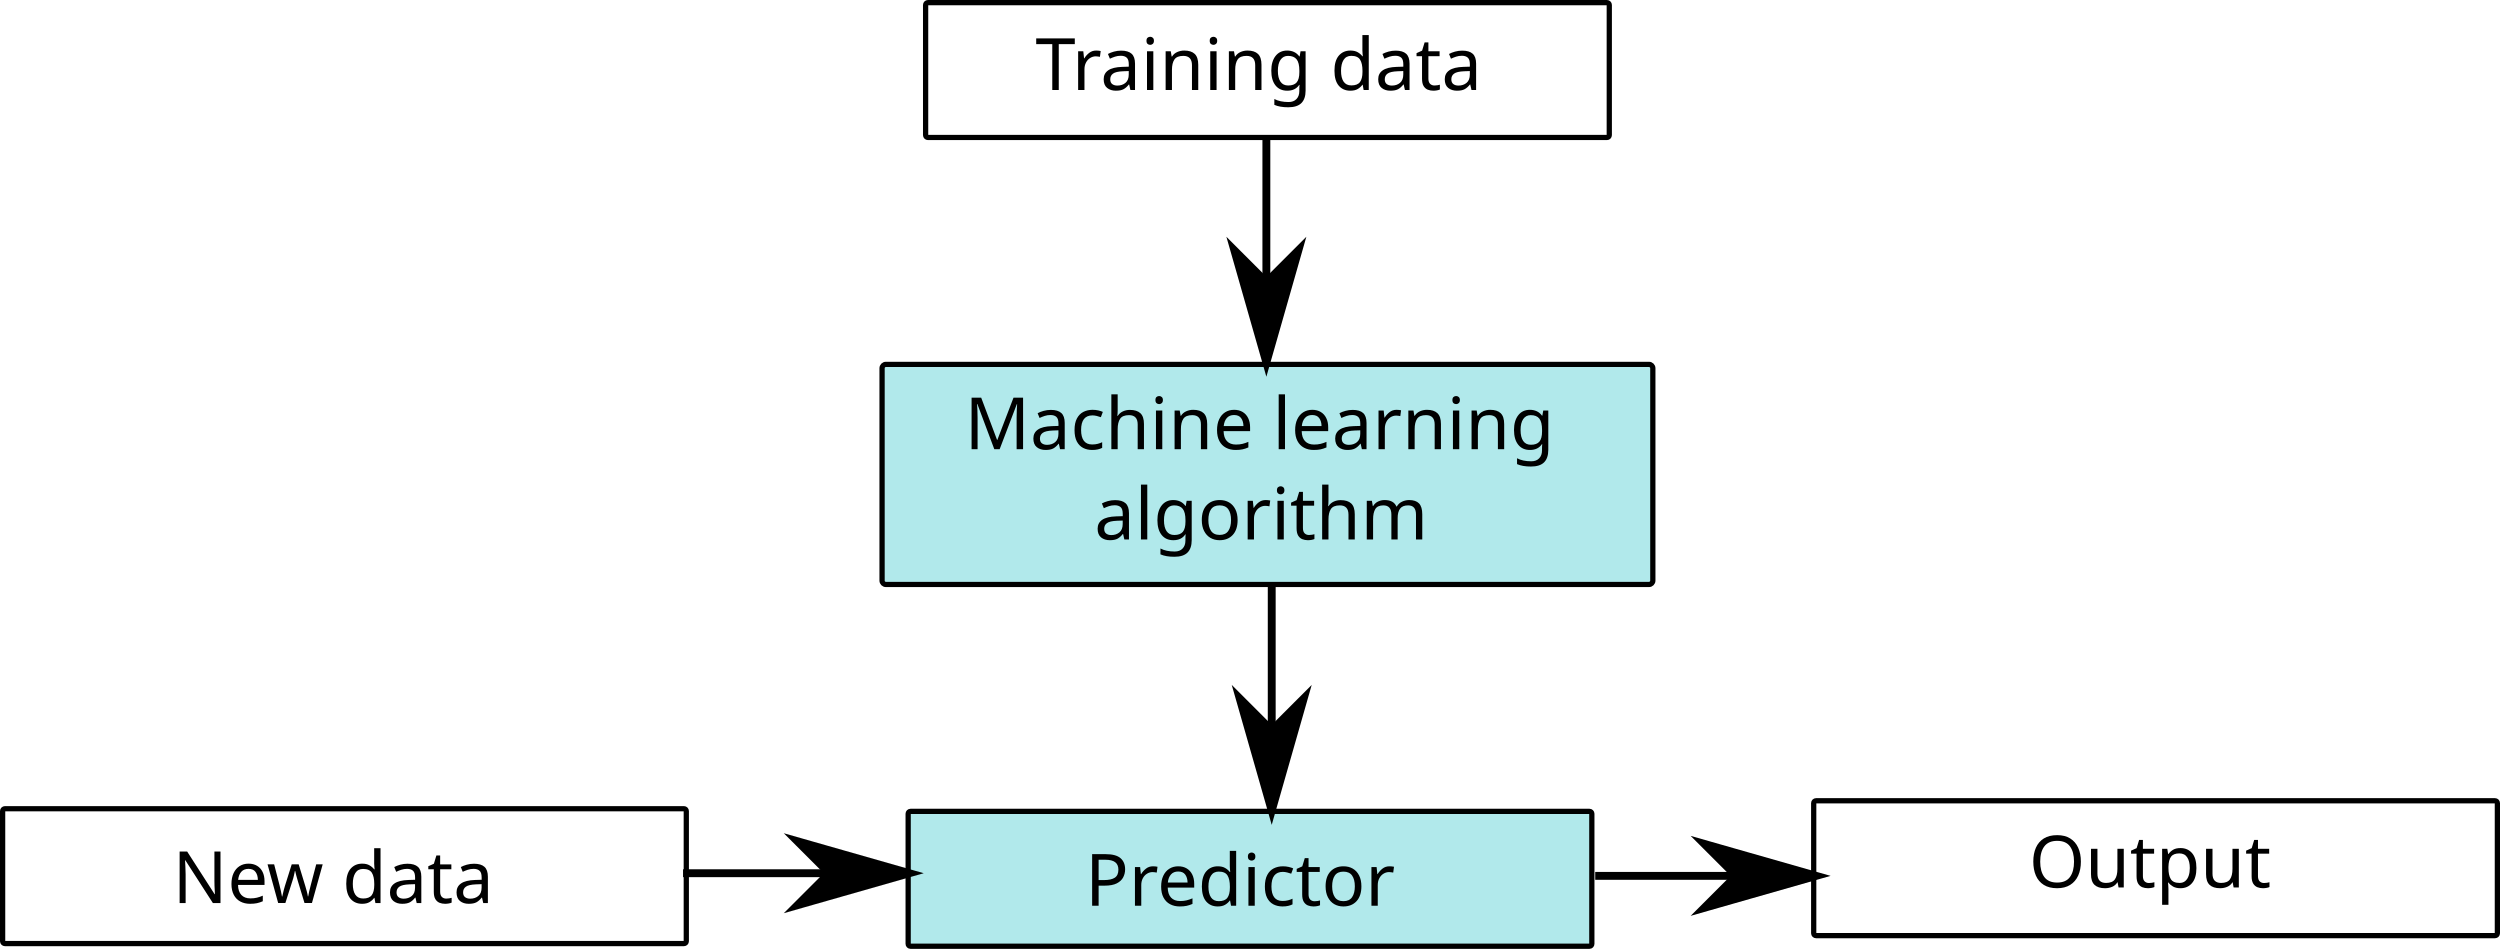
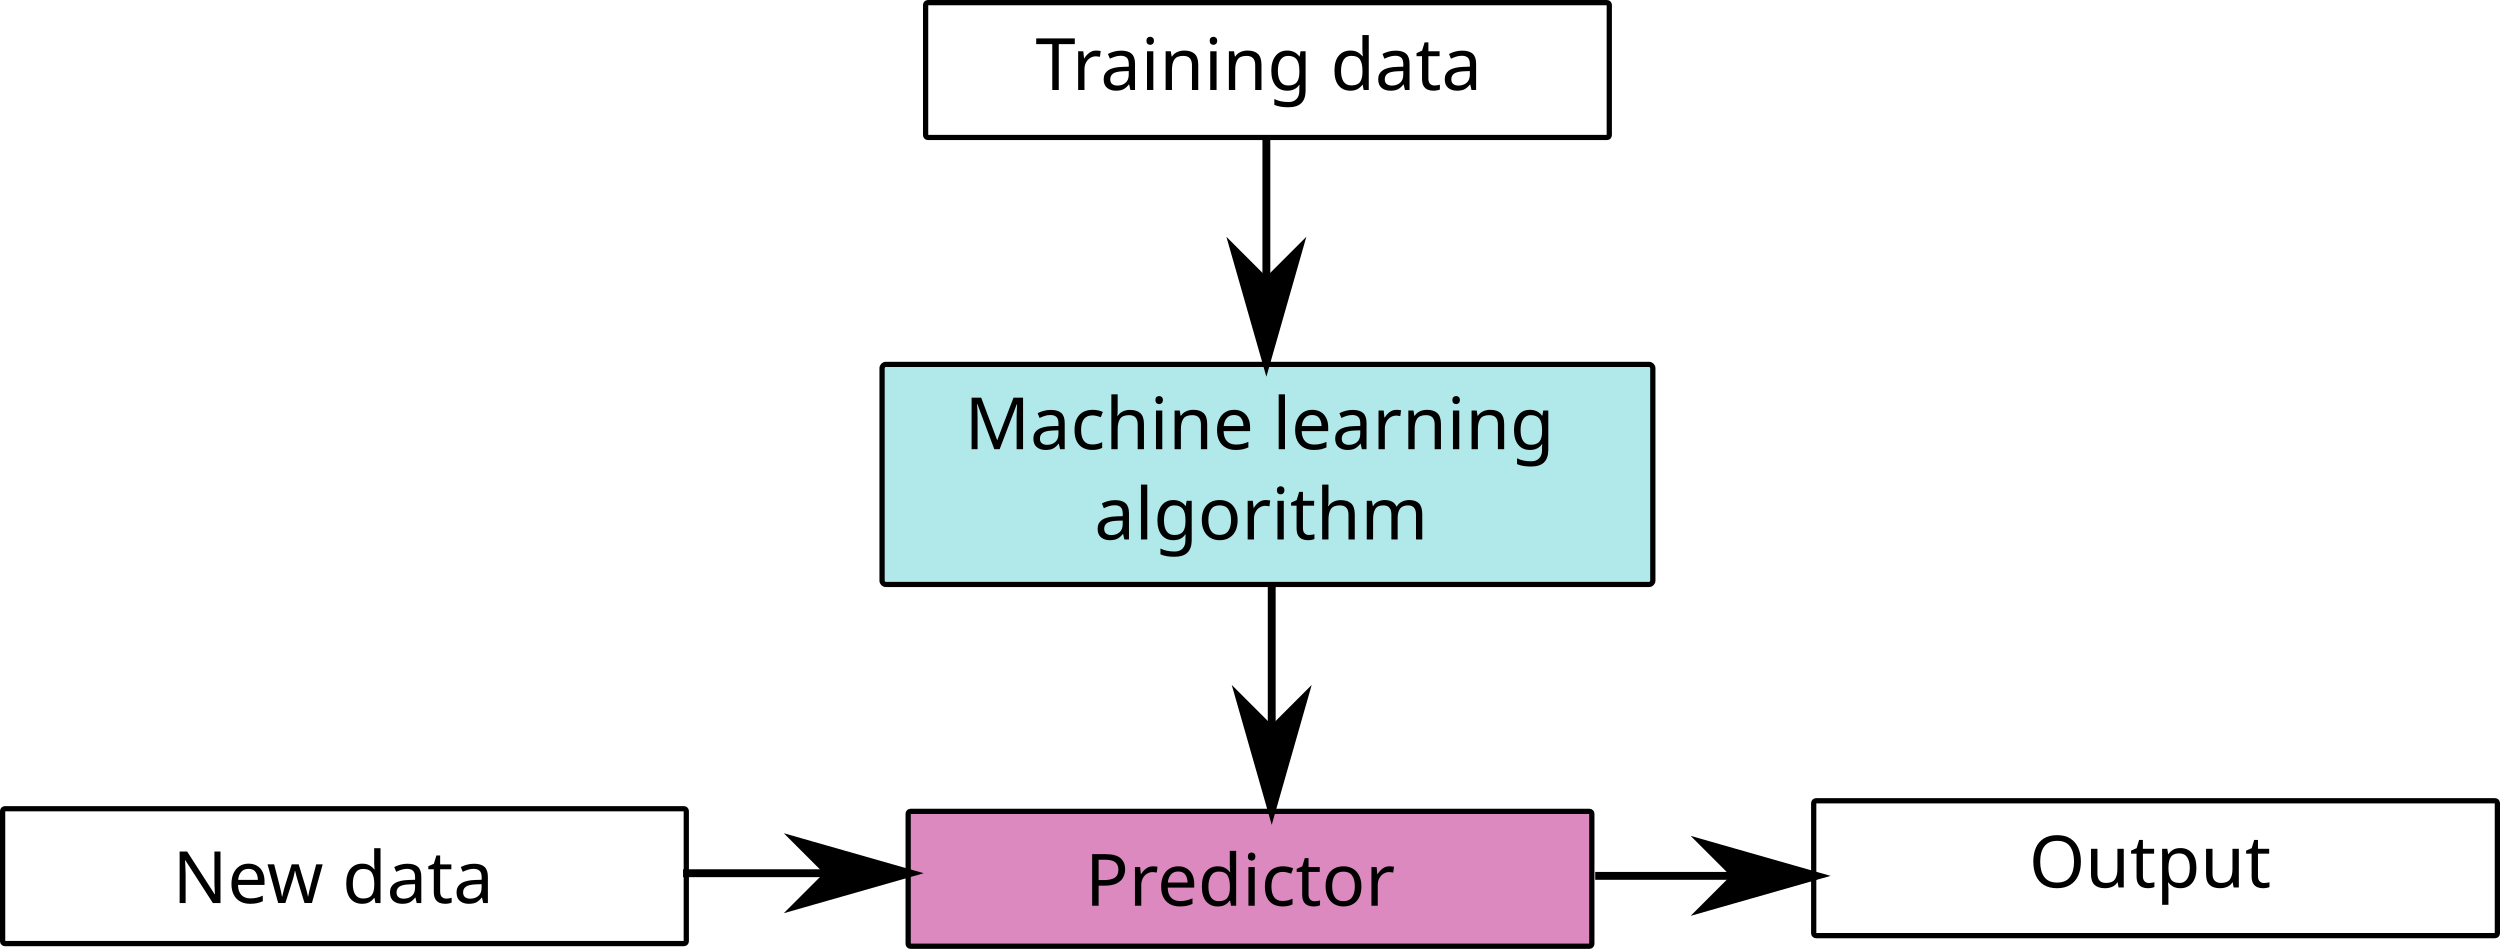
<svg xmlns="http://www.w3.org/2000/svg" width="268.782mm" height="102.014mm" viewBox="0 0 952.378 361.467" id="svg2" version="1.1">
  <defs id="defs4">
    <marker style="overflow:visible" id="marker4690" refX="0" refY="0" orient="auto">
      <path transform="matrix(-0.8,0,0,-0.8,-10,0)" style="fill:#000000;fill-opacity:1;fill-rule:evenodd;stroke:#000000;stroke-width:1pt;stroke-opacity:1" d="M 0,0 5,-5 -12.5,0 5,5 0,0 Z" id="path4692" />
    </marker>
    <marker orient="auto" refY="0" refX="0" id="marker4636" style="overflow:visible">
      <path id="path4638" d="M 0,0 5,-5 -12.5,0 5,5 0,0 Z" style="fill:#000000;fill-opacity:1;fill-rule:evenodd;stroke:#000000;stroke-width:1pt;stroke-opacity:1" transform="matrix(-0.8,0,0,-0.8,-10,0)" />
    </marker>
    <marker style="overflow:visible" id="marker4602" refX="0" refY="0" orient="auto">
      <path transform="matrix(-0.8,0,0,-0.8,-10,0)" style="fill:#000000;fill-opacity:1;fill-rule:evenodd;stroke:#000000;stroke-width:1pt;stroke-opacity:1" d="M 0,0 5,-5 -12.5,0 5,5 0,0 Z" id="path4604" />
    </marker>
    <marker orient="auto" refY="0" refX="0" id="marker4566" style="overflow:visible">
      <path id="path4568" d="M 0,0 5,-5 -12.5,0 5,5 0,0 Z" style="fill:#000000;fill-opacity:1;fill-rule:evenodd;stroke:#000000;stroke-width:1pt;stroke-opacity:1" transform="matrix(-0.8,0,0,-0.8,-10,0)" />
    </marker>
    <marker orient="auto" refY="0" refX="0" id="Arrow1Lend" style="overflow:visible">
      <path id="path4279" d="M 0,0 5,-5 -12.5,0 5,5 0,0 Z" style="fill:#000000;fill-opacity:1;fill-rule:evenodd;stroke:#000000;stroke-width:1pt;stroke-opacity:1" transform="matrix(-0.8,0,0,-0.8,-10,0)" />
    </marker>
  </defs>
  <g id="layer1" transform="translate(118.7891,-268.1711)">
    <g id="g4244" transform="translate(-7.999997,-231.3249)">
      <rect ry="0.89" y="500.496" x="241.825" height="51.37" width="260.444" id="rect4136" style="opacity:1;fill:#3d3d3d;fill-opacity:0;stroke:#000000;stroke-width:2;stroke-miterlimit:4;stroke-dasharray:none;stroke-dashoffset:0;stroke-opacity:1" />
      <text id="text4138" y="533.768" x="283.673" style="font-style:normal;font-weight:normal;font-size:2.5px;line-height:125%;font-family:Sans;letter-spacing:0px;word-spacing:0px;fill:#000000;fill-opacity:1;stroke:none;stroke-width:1px;stroke-linecap:butt;stroke-linejoin:miter;stroke-opacity:1" xml:space="preserve">
        <tspan style="font-style:normal;font-variant:normal;font-weight:normal;font-stretch:normal;font-size:27.5px;line-height:125%;font-family:Sans;-inkscape-font-specification:'Sans, Normal';text-align:start;writing-mode:lr-tb;text-anchor:start" y="533.768" x="283.673" id="tspan4140">Training data</tspan>
      </text>
    </g>
    <flowRoot xml:space="preserve" id="flowRoot4142" style="font-style:normal;font-weight:normal;font-size:2.5px;line-height:125%;font-family:Sans;letter-spacing:0px;word-spacing:0px;fill:#000000;fill-opacity:1;stroke:none;stroke-width:1px;stroke-linecap:butt;stroke-linejoin:miter;stroke-opacity:1">
      <flowRegion id="flowRegion4144">
        <rect id="rect4146" width="491.944" height="54.548" x="-145.462" y="407.885" />
      </flowRegion>
      <flowPara id="flowPara4148" />
    </flowRoot>
    <g id="g4249" transform="translate(-7.999997,-77.27664)">
      <rect ry="1.452" y="484.264" x="225.236" height="83.834" width="293.622" id="rect4136-6" style="opacity:1;fill:#b1e9eb;fill-opacity:1;stroke:#000000;stroke-width:2;stroke-miterlimit:4;stroke-dasharray:none;stroke-dashoffset:0;stroke-opacity:1" />
      <text id="text4138-3" y="516.58" x="371.947" style="font-style:normal;font-weight:normal;font-size:2.5px;line-height:125%;font-family:Sans;text-align:center;letter-spacing:0px;word-spacing:0px;text-anchor:middle;fill:#000000;fill-opacity:1;stroke:none;stroke-width:1px;stroke-linecap:butt;stroke-linejoin:miter;stroke-opacity:1" xml:space="preserve">
        <tspan style="font-style:normal;font-variant:normal;font-weight:normal;font-stretch:normal;font-size:27.5px;line-height:125%;font-family:Sans;-inkscape-font-specification:'Sans, Normal';text-align:center;writing-mode:lr-tb;text-anchor:middle" y="516.58" x="371.947" id="tspan4140-3">Machine learning</tspan>
        <tspan id="tspan4171" style="font-style:normal;font-variant:normal;font-weight:normal;font-stretch:normal;font-size:27.5px;line-height:125%;font-family:Sans;-inkscape-font-specification:'Sans, Normal';text-align:center;writing-mode:lr-tb;text-anchor:middle" y="550.955" x="371.947">algorithm</tspan>
      </text>
    </g>
    <g id="g4265" transform="translate(-359.6143,75.76144)">
      <rect ry="0.89" y="500.496" x="241.825" height="51.37" width="260.444" id="rect4136-61" style="opacity:1;fill:#3d3d3d;fill-opacity:0;stroke:#000000;stroke-width:2;stroke-miterlimit:4;stroke-dasharray:none;stroke-dashoffset:0;stroke-opacity:1" />
      <text id="text4138-5" y="536.433" x="306.587" style="font-style:normal;font-weight:normal;font-size:2.5px;line-height:125%;font-family:Sans;letter-spacing:0px;word-spacing:0px;fill:#000000;fill-opacity:1;stroke:none;stroke-width:1px;stroke-linecap:butt;stroke-linejoin:miter;stroke-opacity:1" xml:space="preserve">
        <tspan style="font-style:normal;font-variant:normal;font-weight:normal;font-stretch:normal;font-size:27.5px;line-height:125%;font-family:Sans;-inkscape-font-specification:'Sans, Normal';text-align:start;writing-mode:lr-tb;text-anchor:start" y="536.433" x="306.587" id="tspan4140-6">New data</tspan>
      </text>
    </g>
    <g id="g4255" transform="translate(-14.64721,76.7716)">
-       <rect ry="0.89" y="500.496" x="241.825" height="51.37" width="260.444" id="rect4136-61-7" style="opacity:1;fill:#b1e9eb;fill-opacity:1;stroke:#000000;stroke-width:2;stroke-miterlimit:4;stroke-dasharray:none;stroke-dashoffset:0;stroke-opacity:1" />
+       <rect ry="0.89" y="500.496" x="241.825" height="51.37" width="260.444" id="rect4136-61-7" style="opacity:1;fill:#b10074;fill-opacity:0.463;stroke:#000000;stroke-width:2;stroke-miterlimit:4;stroke-dasharray:none;stroke-dashoffset:0;stroke-opacity:1" />
      <text id="text4138-5-3" y="536.433" x="309.239" style="font-style:normal;font-weight:normal;font-size:2.5px;line-height:125%;font-family:Sans;letter-spacing:0px;word-spacing:0px;fill:#000000;fill-opacity:1;stroke:none;stroke-width:1px;stroke-linecap:butt;stroke-linejoin:miter;stroke-opacity:1" xml:space="preserve">
        <tspan style="font-style:normal;font-variant:normal;font-weight:normal;font-stretch:normal;font-size:27.5px;line-height:125%;font-family:Sans;-inkscape-font-specification:'Sans, Normal';text-align:start;writing-mode:lr-tb;text-anchor:start" y="536.433" x="309.239" id="tspan4140-6-3">Predictor</tspan>
      </text>
    </g>
    <flowRoot xml:space="preserve" id="flowRoot4215" style="font-style:normal;font-weight:normal;font-size:2.5px;line-height:125%;font-family:Sans;letter-spacing:0px;word-spacing:0px;fill:#000000;fill-opacity:1;stroke:none;stroke-width:1px;stroke-linecap:butt;stroke-linejoin:miter;stroke-opacity:1">
      <flowRegion id="flowRegion4217">
        <rect id="rect4219" width="316.429" height="94.286" x="165.714" y="572.362" />
      </flowRegion>
      <flowPara id="flowPara4221" />
    </flowRoot>
    <g id="g4260" transform="translate(330.3199,72.73098)">
      <rect ry="0.89" y="500.496" x="241.825" height="51.37" width="260.444" id="rect4136-61-7-4" style="opacity:1;fill:#3d3d3d;fill-opacity:0;stroke:#000000;stroke-width:2;stroke-miterlimit:4;stroke-dasharray:none;stroke-dashoffset:0;stroke-opacity:1" />
      <text id="text4138-5-3-8" y="533.526" x="323.808" style="font-style:normal;font-weight:normal;font-size:2.5px;line-height:125%;font-family:Sans;letter-spacing:0px;word-spacing:0px;fill:#000000;fill-opacity:1;stroke:none;stroke-width:1px;stroke-linecap:butt;stroke-linejoin:miter;stroke-opacity:1" xml:space="preserve">
        <tspan style="font-style:normal;font-variant:normal;font-weight:normal;font-stretch:normal;font-size:27.5px;line-height:125%;font-family:Sans;-inkscape-font-specification:'Sans, Normal';text-align:start;writing-mode:lr-tb;text-anchor:start" y="533.526" x="323.808" id="tspan4140-6-3-5">Output</tspan>
      </text>
    </g>
    <path style="fill:none;fill-rule:evenodd;stroke:#000000;stroke-width:3;stroke-linecap:butt;stroke-linejoin:miter;stroke-miterlimit:4;stroke-dasharray:none;stroke-opacity:1;marker-end:url(#Arrow1Lend)" d="m 363.635,320.002 0,85.863" id="path4270" />
    <path style="fill:none;fill-rule:evenodd;stroke:#000000;stroke-width:3;stroke-linecap:butt;stroke-linejoin:miter;stroke-miterlimit:4;stroke-dasharray:none;stroke-opacity:1;marker-end:url(#marker4566)" d="m 365.675,491.728 0,84.853" id="path4564" />
    <path style="fill:none;fill-rule:evenodd;stroke:#000000;stroke-width:3;stroke-linecap:butt;stroke-linejoin:miter;stroke-miterlimit:4;stroke-dasharray:none;stroke-opacity:1;marker-end:url(#marker4636)" d="m 141.421,600.824 85.863,0" id="path4594" />
    <path style="fill:none;fill-rule:evenodd;stroke:#000000;stroke-width:3;stroke-linecap:butt;stroke-linejoin:miter;stroke-miterlimit:4;stroke-dasharray:none;stroke-opacity:1;marker-end:url(#marker4690)" d="m 488.914,601.834 83.843,0" id="path4682" />
  </g>
</svg>
